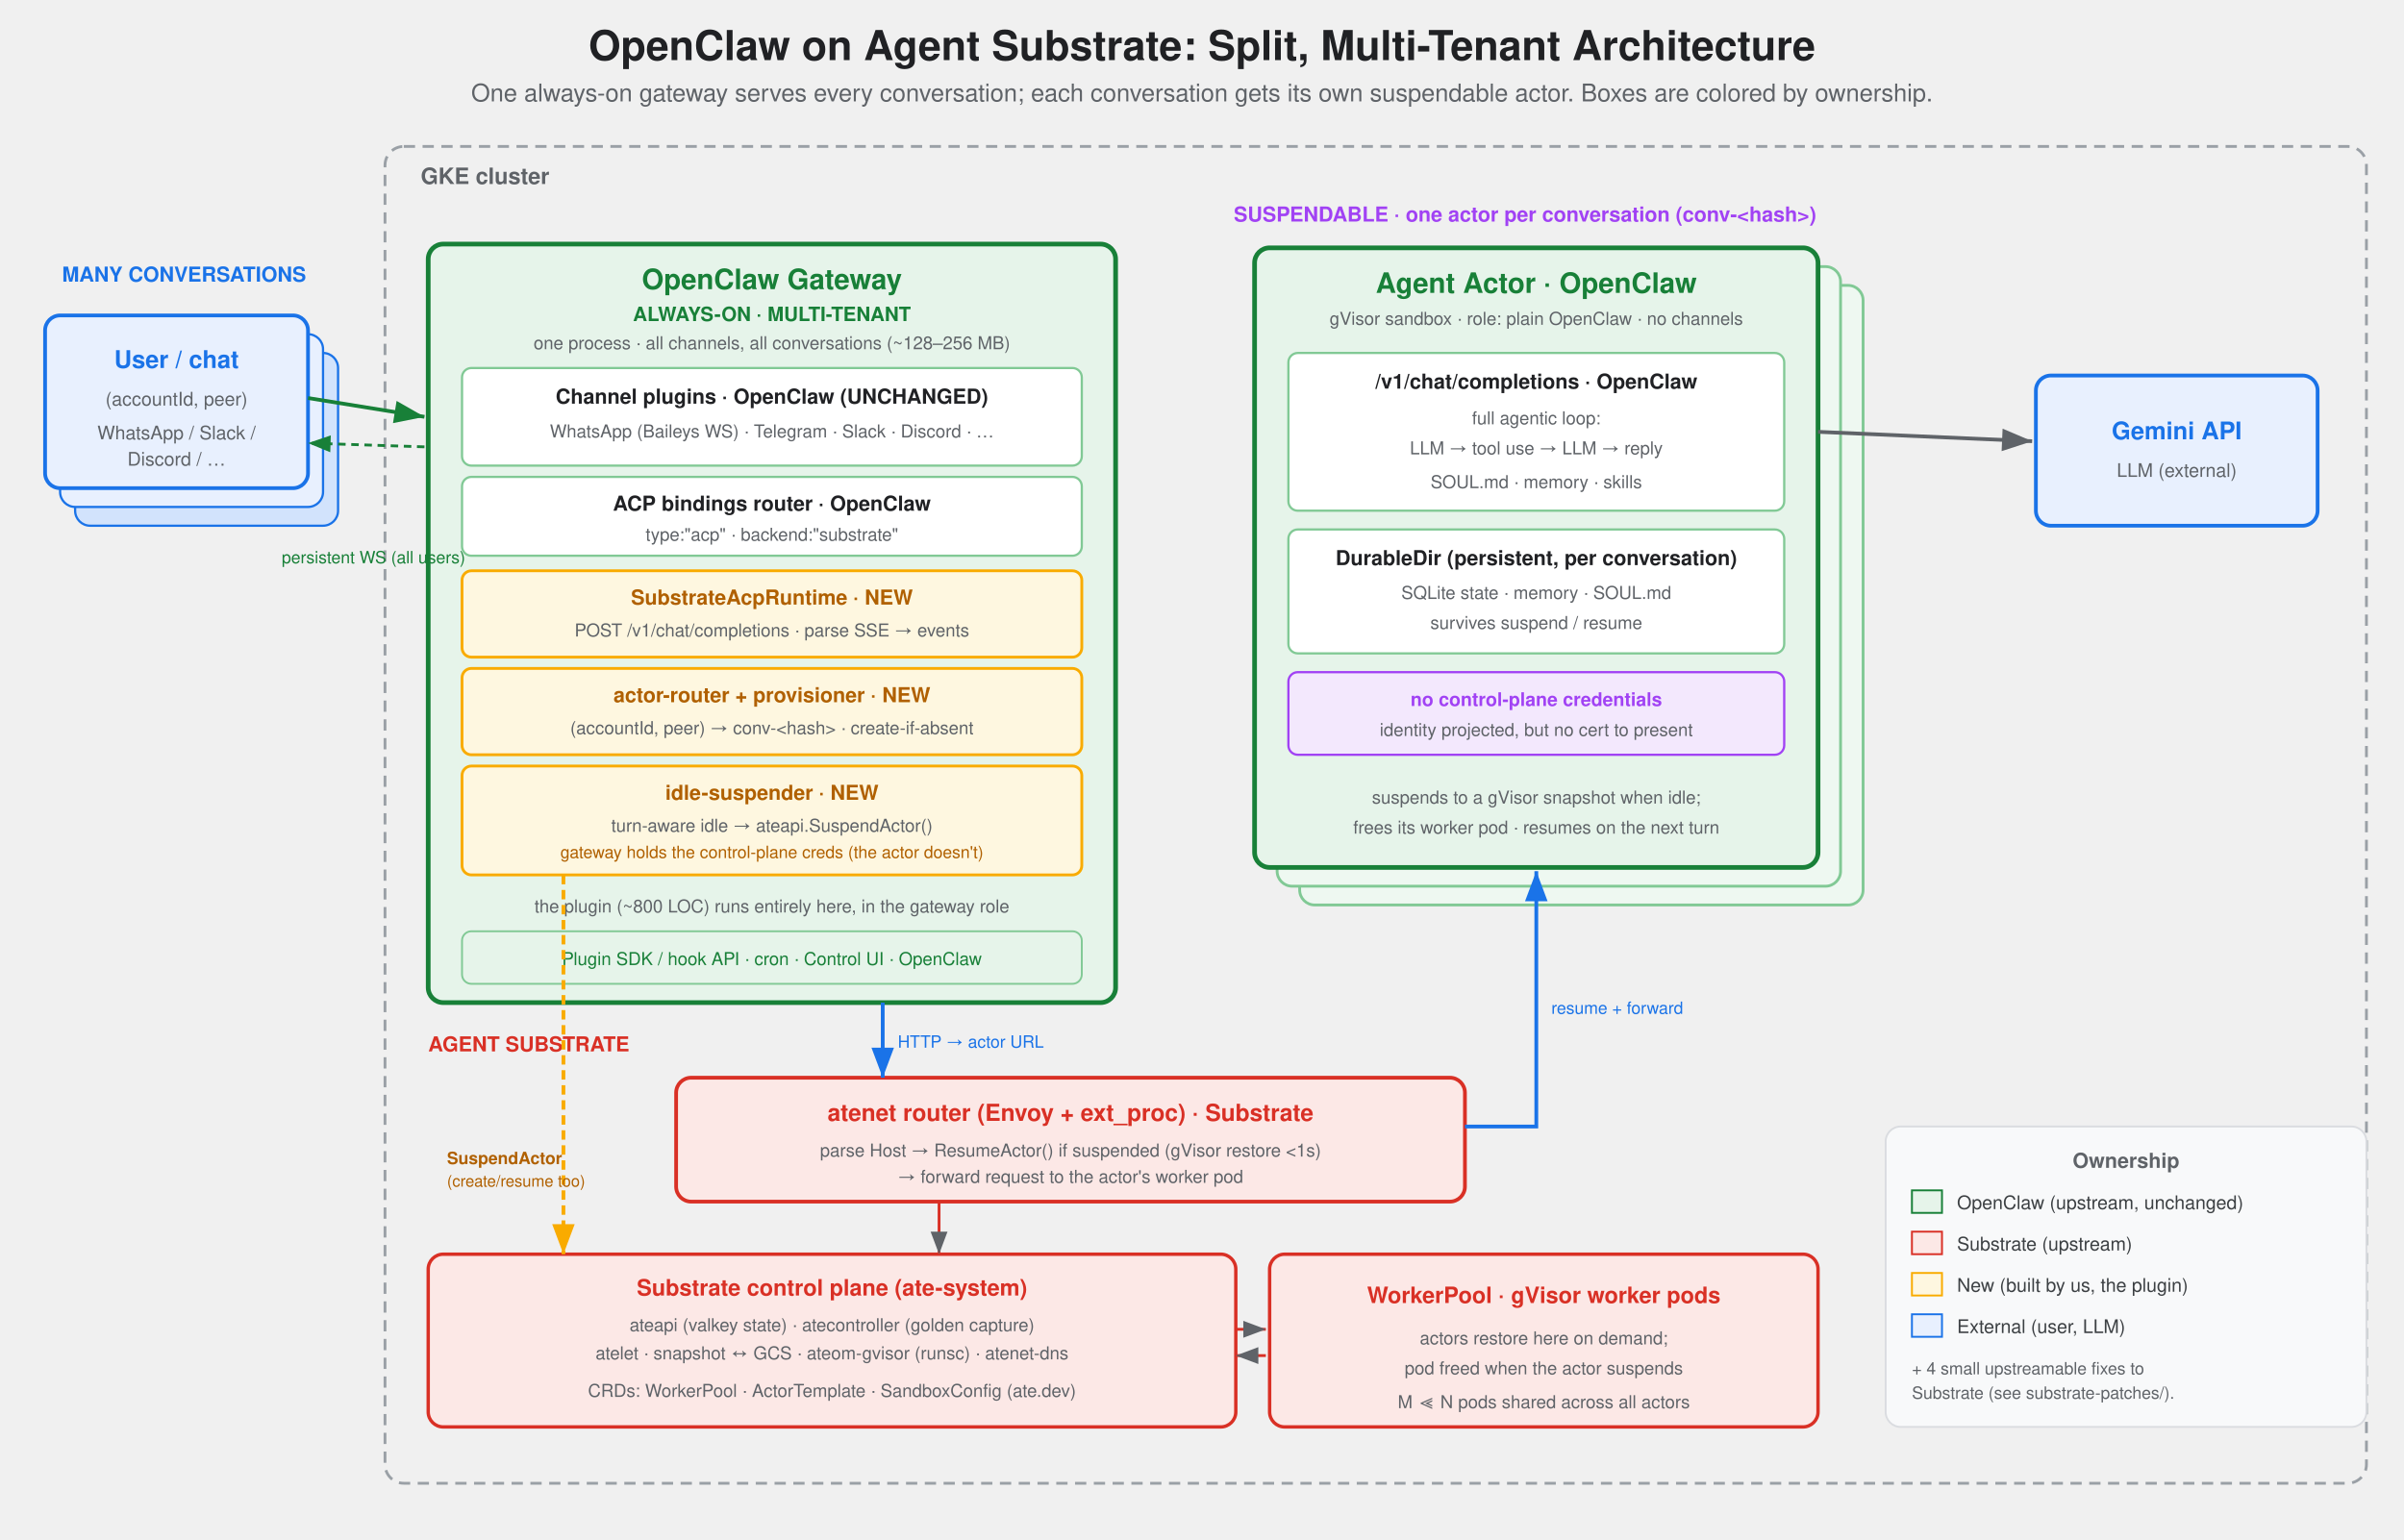
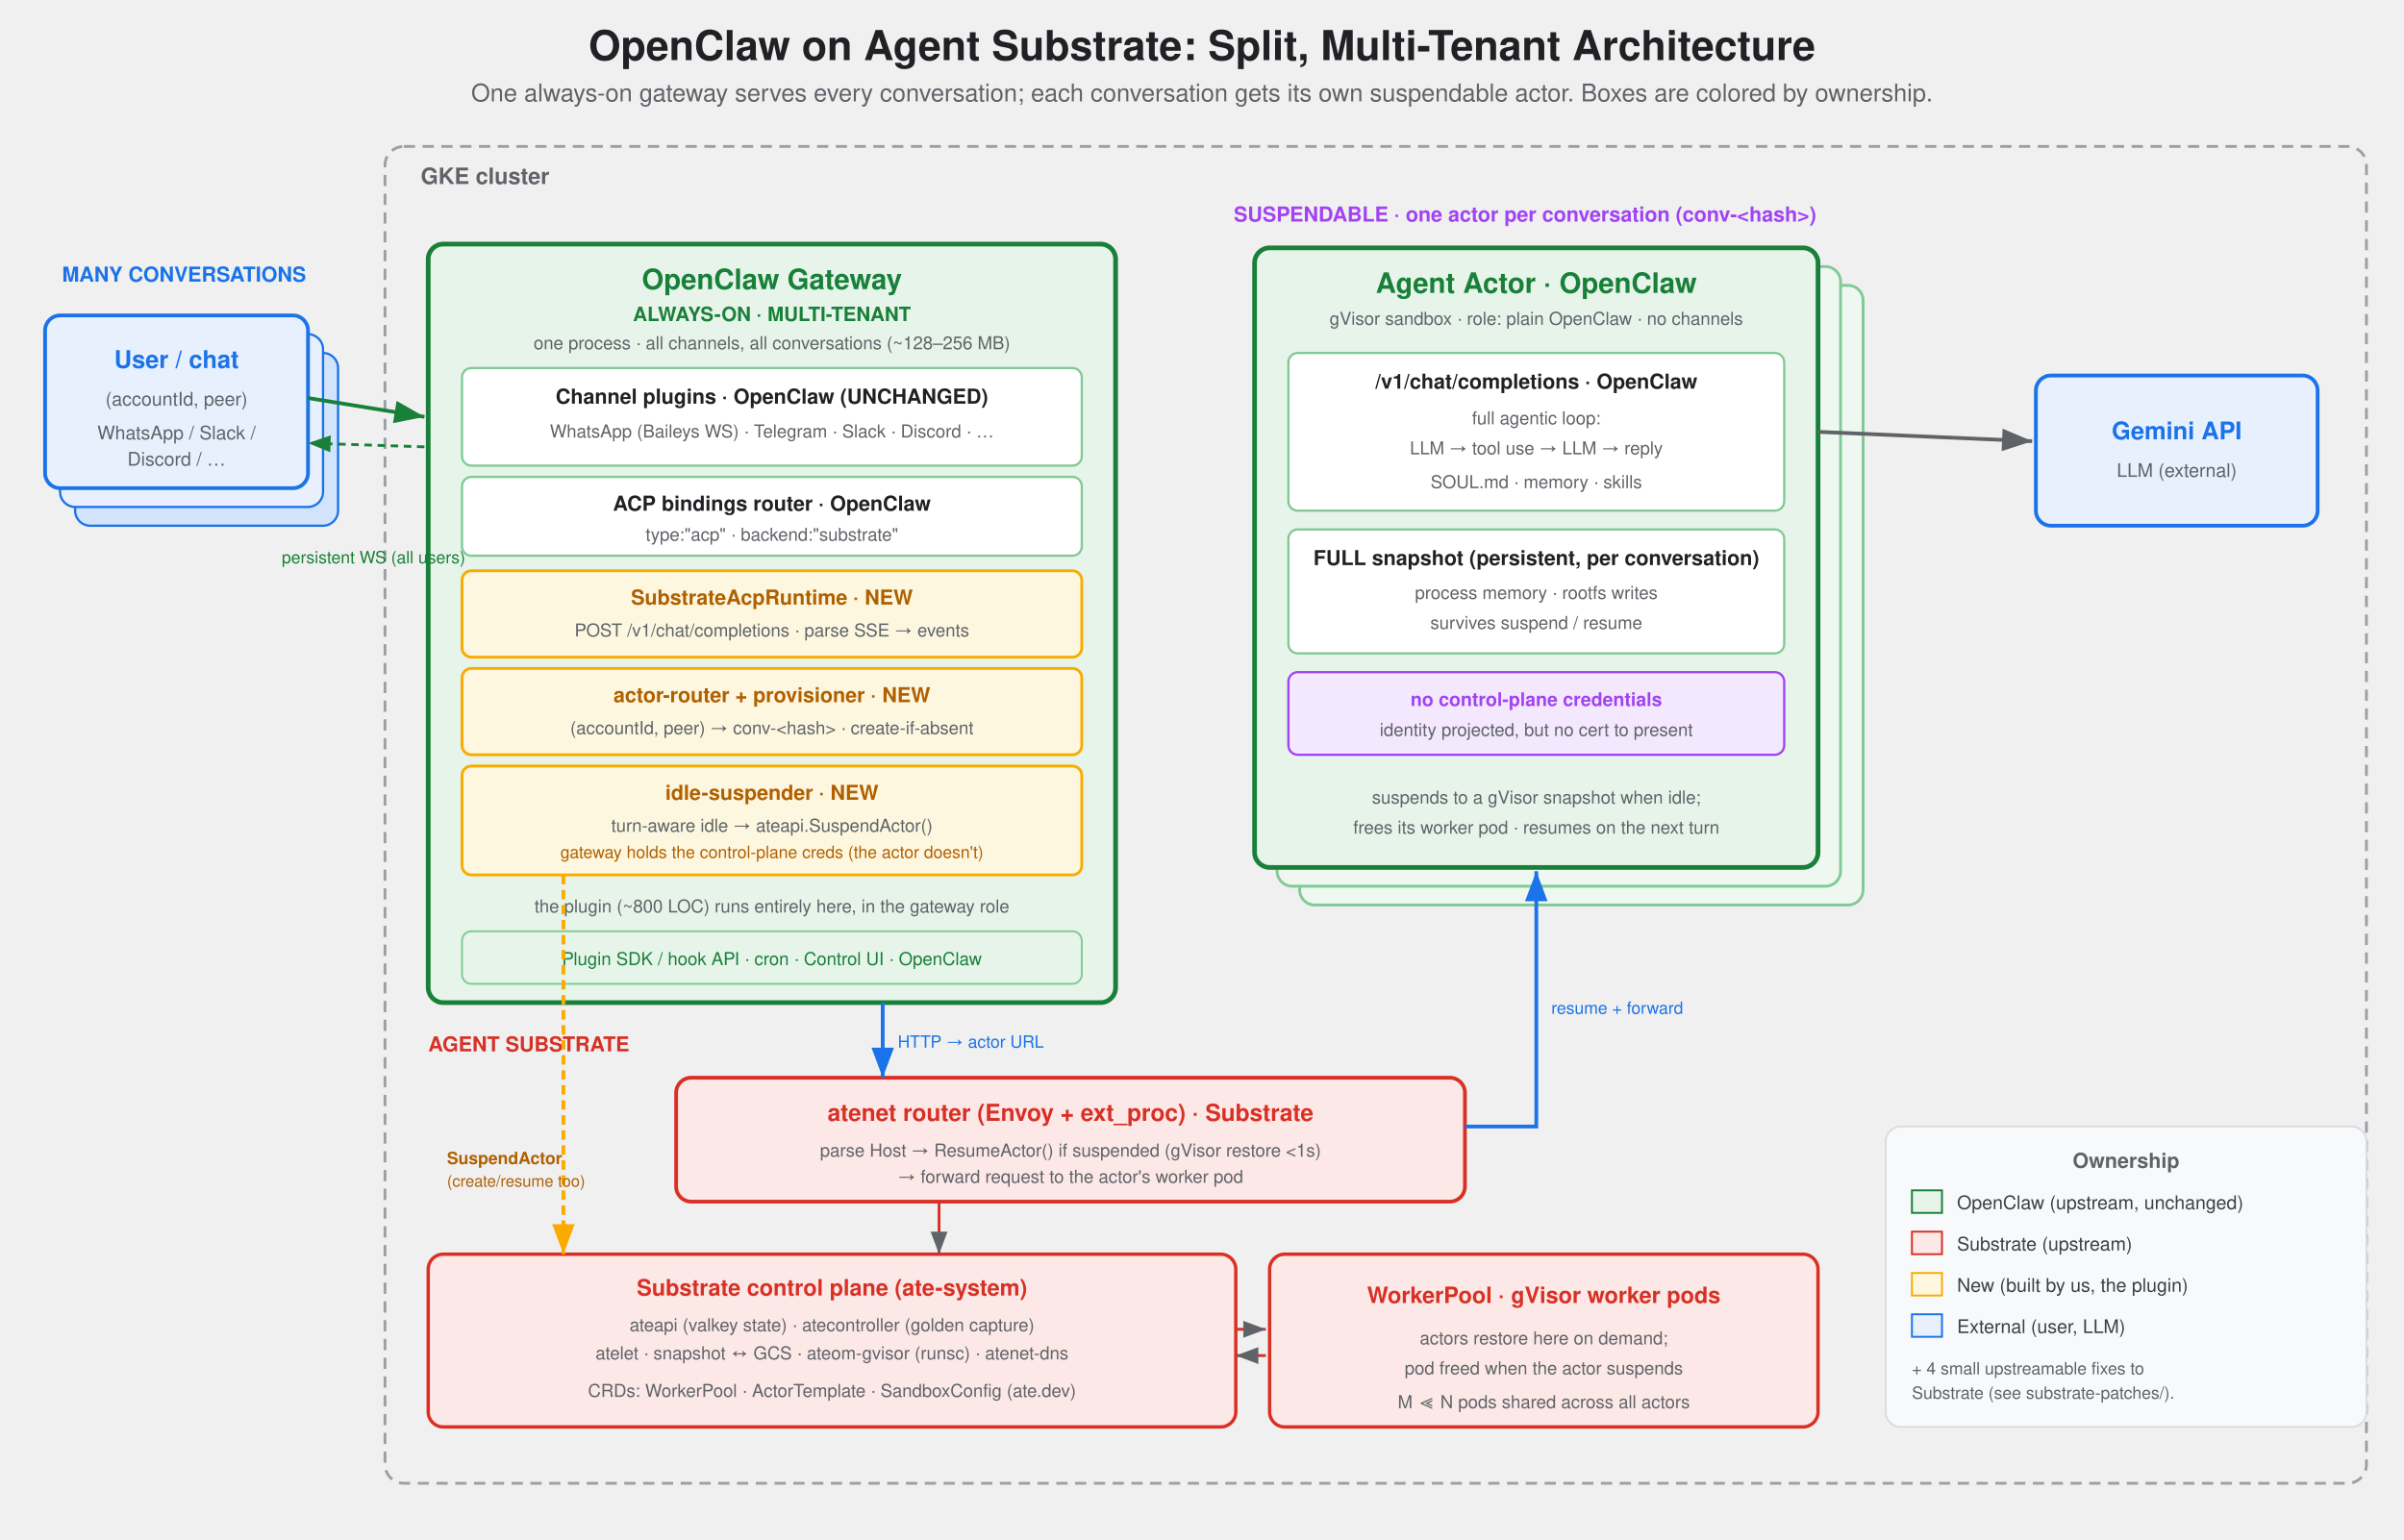
<svg xmlns="http://www.w3.org/2000/svg" width="1280" height="820" viewBox="0 0 1280 820" font-family="Helvetica, Arial, sans-serif">
  <defs>
    <marker id="arrow" markerWidth="10" markerHeight="10" refX="8" refY="3" orient="auto" markerUnits="strokeWidth">
      <path d="M0,0 L8,3 L0,6 Z" fill="#5f6368" />
    </marker>
    <marker id="arrowGreen" markerWidth="10" markerHeight="10" refX="8" refY="3" orient="auto" markerUnits="strokeWidth">
      <path d="M0,0 L8,3 L0,6 Z" fill="#188038" />
    </marker>
    <marker id="arrowBlue" markerWidth="10" markerHeight="10" refX="8" refY="3" orient="auto" markerUnits="strokeWidth">
      <path d="M0,0 L8,3 L0,6 Z" fill="#1a73e8" />
    </marker>
    <marker id="arrowAmber" markerWidth="10" markerHeight="10" refX="8" refY="3" orient="auto" markerUnits="strokeWidth">
      <path d="M0,0 L8,3 L0,6 Z" fill="#f9ab00" />
    </marker>
  </defs>
  <text x="640" y="32" text-anchor="middle" font-size="22" font-weight="700" fill="#202124">OpenClaw on Agent Substrate: Split, Multi-Tenant Architecture</text>
  <text x="640" y="54" text-anchor="middle" font-size="13" fill="#5f6368">One always-on gateway serves every conversation; each conversation gets its own suspendable actor. Boxes are colored by ownership.</text>
  <text x="98" y="150" text-anchor="middle" font-size="11" font-weight="700" fill="#1a73e8">MANY CONVERSATIONS</text>
  <rect x="40" y="188" width="140" height="92" rx="8" fill="#d2e3fc" stroke="#1a73e8" stroke-width="1.2" />
  <rect x="32" y="178" width="140" height="92" rx="8" fill="#e8f0fe" stroke="#1a73e8" stroke-width="1.2" />
  <rect x="24" y="168" width="140" height="92" rx="8" fill="#e8f0fe" stroke="#1a73e8" stroke-width="2" />
  <text x="94" y="196" text-anchor="middle" font-size="13" font-weight="700" fill="#1a73e8">User / chat</text>
  <text x="94" y="216" text-anchor="middle" font-size="10" fill="#5f6368">(accountId, peer)</text>
  <text x="94" y="234" text-anchor="middle" font-size="10" fill="#5f6368">WhatsApp / Slack /</text>
  <text x="94" y="248" text-anchor="middle" font-size="10" fill="#5f6368">Discord / …</text>
  <rect x="205" y="78" width="1055" height="712" rx="10" fill="none" stroke="#9aa0a6" stroke-width="1.5" stroke-dasharray="6 4" />
  <text x="224" y="98" font-size="12" font-weight="700" fill="#5f6368">GKE cluster</text>
  <rect x="228" y="130" width="366" height="404" rx="8" fill="#e6f4ea" stroke="#188038" stroke-width="2.5" />
  <text x="411" y="154" text-anchor="middle" font-size="15" font-weight="700" fill="#188038">OpenClaw Gateway</text>
  <text x="411" y="171" text-anchor="middle" font-size="10.5" font-weight="700" fill="#188038">ALWAYS-ON · MULTI-TENANT</text>
  <text x="411" y="186" text-anchor="middle" font-size="9.5" fill="#5f6368">one process · all channels, all conversations (~128–256 MB)</text>
  <rect x="246" y="196" width="330" height="52" rx="5" fill="#ffffff" stroke="#81c995" stroke-width="1.2" />
  <text x="411" y="215" text-anchor="middle" font-size="11" font-weight="700" fill="#202124">Channel plugins · OpenClaw (UNCHANGED)</text>
  <text x="411" y="233" text-anchor="middle" font-size="9.5" fill="#5f6368">WhatsApp (Baileys WS) · Telegram · Slack · Discord · …</text>
  <rect x="246" y="254" width="330" height="42" rx="5" fill="#ffffff" stroke="#81c995" stroke-width="1.2" />
  <text x="411" y="272" text-anchor="middle" font-size="11" font-weight="700" fill="#202124">ACP bindings router · OpenClaw</text>
  <text x="411" y="288" text-anchor="middle" font-size="9.5" fill="#5f6368">type:"acp" · backend:"substrate"</text>
  <rect x="246" y="304" width="330" height="46" rx="5" fill="#fef7e0" stroke="#f9ab00" stroke-width="1.5" />
  <text x="411" y="322" text-anchor="middle" font-size="11" font-weight="700" fill="#b06000">SubstrateAcpRuntime · NEW</text>
  <text x="411" y="339" text-anchor="middle" font-size="9.5" fill="#5f6368">POST /v1/chat/completions · parse SSE → events</text>
  <rect x="246" y="356" width="330" height="46" rx="5" fill="#fef7e0" stroke="#f9ab00" stroke-width="1.5" />
  <text x="411" y="374" text-anchor="middle" font-size="11" font-weight="700" fill="#b06000">actor-router + provisioner · NEW</text>
  <text x="411" y="391" text-anchor="middle" font-size="9.5" fill="#5f6368">(accountId, peer) → conv-&lt;hash&gt; · create-if-absent</text>
  <rect x="246" y="408" width="330" height="58" rx="5" fill="#fef7e0" stroke="#f9ab00" stroke-width="1.5" />
  <text x="411" y="426" text-anchor="middle" font-size="11" font-weight="700" fill="#b06000">idle-suspender · NEW</text>
  <text x="411" y="443" text-anchor="middle" font-size="9.5" fill="#5f6368">turn-aware idle → ateapi.SuspendActor()</text>
  <text x="411" y="457" text-anchor="middle" font-size="9" fill="#b06000">gateway holds the control-plane creds (the actor doesn't)</text>
  <text x="411" y="486" text-anchor="middle" font-size="9.5" fill="#5f6368">the plugin (~800 LOC) runs entirely here, in the gateway role</text>
  <rect x="246" y="496" width="330" height="28" rx="5" fill="#e6f4ea" stroke="#81c995" stroke-width="1" />
  <text x="411" y="514" text-anchor="middle" font-size="9.5" fill="#188038">Plugin SDK / hook API · cron · Control UI · OpenClaw</text>
  <text x="812" y="118" text-anchor="middle" font-size="11" font-weight="700" fill="#a142f4">SUSPENDABLE · one actor per conversation (conv-&lt;hash&gt;)</text>
  <rect x="692" y="152" width="300" height="330" rx="8" fill="#eef8f1" stroke="#81c995" stroke-width="1.5" />
  <rect x="680" y="142" width="300" height="330" rx="8" fill="#eef8f1" stroke="#81c995" stroke-width="1.5" />
  <rect x="668" y="132" width="300" height="330" rx="8" fill="#e6f4ea" stroke="#188038" stroke-width="2.5" />
  <text x="818" y="156" text-anchor="middle" font-size="15" font-weight="700" fill="#188038">Agent Actor · OpenClaw</text>
  <text x="818" y="173" text-anchor="middle" font-size="9.5" fill="#5f6368">gVisor sandbox · role: plain OpenClaw · no channels</text>
  <rect x="686" y="188" width="264" height="84" rx="5" fill="#ffffff" stroke="#81c995" stroke-width="1.2" />
  <text x="818" y="207" text-anchor="middle" font-size="11" font-weight="700" fill="#202124">/v1/chat/completions · OpenClaw</text>
  <text x="818" y="226" text-anchor="middle" font-size="9.5" fill="#5f6368">full agentic loop:</text>
  <text x="818" y="242" text-anchor="middle" font-size="9.5" fill="#5f6368">LLM → tool use → LLM → reply</text>
  <text x="818" y="260" text-anchor="middle" font-size="9.5" fill="#5f6368">SOUL.md · memory · skills</text>
  <rect x="686" y="282" width="264" height="66" rx="5" fill="#ffffff" stroke="#81c995" stroke-width="1.2" />
-   <text x="818" y="301" text-anchor="middle" font-size="11" font-weight="700" fill="#202124">DurableDir (persistent, per conversation)</text>
-   <text x="818" y="319" text-anchor="middle" font-size="9.5" fill="#5f6368">SQLite state · memory · SOUL.md</text>
+   <text x="818" y="301" text-anchor="middle" font-size="11" font-weight="700" fill="#202124">FULL snapshot (persistent, per conversation)</text>
+   <text x="818" y="319" text-anchor="middle" font-size="9.5" fill="#5f6368">process memory · rootfs writes</text>
  <text x="818" y="335" text-anchor="middle" font-size="9.5" fill="#5f6368">survives suspend / resume</text>
  <rect x="686" y="358" width="264" height="44" rx="5" fill="#f3e8fd" stroke="#a142f4" stroke-width="1.2" />
  <text x="818" y="376" text-anchor="middle" font-size="10" font-weight="700" fill="#a142f4">no control-plane credentials</text>
  <text x="818" y="392" text-anchor="middle" font-size="9.5" fill="#5f6368">identity projected, but no cert to present</text>
  <text x="818" y="428" text-anchor="middle" font-size="9.5" fill="#5f6368">suspends to a gVisor snapshot when idle;</text>
  <text x="818" y="444" text-anchor="middle" font-size="9.5" fill="#5f6368">frees its worker pod · resumes on the next turn</text>
  <rect x="1084" y="200" width="150" height="80" rx="8" fill="#e8f0fe" stroke="#1a73e8" stroke-width="2" />
  <text x="1159" y="234" text-anchor="middle" font-size="13" font-weight="700" fill="#1a73e8">Gemini API</text>
  <text x="1159" y="254" text-anchor="middle" font-size="10" fill="#5f6368">LLM (external)</text>
  <text x="228" y="560" font-size="11" font-weight="700" fill="#d93025">AGENT SUBSTRATE</text>
  <rect x="360" y="574" width="420" height="66" rx="8" fill="#fce8e6" stroke="#d93025" stroke-width="2" />
  <text x="570" y="597" text-anchor="middle" font-size="12.5" font-weight="700" fill="#d93025">atenet router (Envoy + ext_proc) · Substrate</text>
  <text x="570" y="616" text-anchor="middle" font-size="9.5" fill="#5f6368">parse Host → ResumeActor() if suspended (gVisor restore &lt;1s)</text>
  <text x="570" y="630" text-anchor="middle" font-size="9.5" fill="#5f6368">→ forward request to the actor's worker pod</text>
  <rect x="228" y="668" width="430" height="92" rx="8" fill="#fce8e6" stroke="#d93025" stroke-width="1.8" />
  <text x="443" y="690" text-anchor="middle" font-size="12" font-weight="700" fill="#d93025">Substrate control plane (ate-system)</text>
  <text x="443" y="709" text-anchor="middle" font-size="9.5" fill="#5f6368">ateapi (valkey state) · atecontroller (golden capture)</text>
  <text x="443" y="724" text-anchor="middle" font-size="9.5" fill="#5f6368">atelet · snapshot ↔ GCS · ateom-gvisor (runsc) · atenet-dns</text>
  <text x="443" y="744" text-anchor="middle" font-size="9.5" fill="#5f6368">CRDs: WorkerPool · ActorTemplate · SandboxConfig (ate.dev)</text>
  <rect x="676" y="668" width="292" height="92" rx="8" fill="#fce8e6" stroke="#d93025" stroke-width="1.8" />
  <text x="822" y="694" text-anchor="middle" font-size="12" font-weight="700" fill="#d93025">WorkerPool · gVisor worker pods</text>
  <text x="822" y="716" text-anchor="middle" font-size="9.5" fill="#5f6368">actors restore here on demand;</text>
  <text x="822" y="732" text-anchor="middle" font-size="9.5" fill="#5f6368">pod freed when the actor suspends</text>
  <text x="822" y="750" text-anchor="middle" font-size="9.5" fill="#5f6368">M ≪ N pods shared across all actors</text>
  <line x1="164" y1="212" x2="226" y2="222" stroke="#188038" stroke-width="2" marker-end="url(#arrowGreen)" />
  <line x1="226" y1="238" x2="164" y2="236" stroke="#188038" stroke-width="1.5" stroke-dasharray="4 3" marker-end="url(#arrowGreen)" />
  <text x="150" y="300" font-size="9" fill="#188038">persistent WS (all users)</text>
  <path d="M 470 534 L 470 574" stroke="#1a73e8" stroke-width="2" fill="none" marker-end="url(#arrowBlue)" />
  <text x="478" y="558" font-size="9" fill="#1a73e8">HTTP → actor URL</text>
  <path d="M 780 600 L 818 600 L 818 464" stroke="#1a73e8" stroke-width="2" fill="none" marker-end="url(#arrowBlue)" />
  <text x="826" y="540" font-size="9" fill="#1a73e8">resume + forward</text>
  <line x1="968" y1="230" x2="1082" y2="235" stroke="#5f6368" stroke-width="2" marker-end="url(#arrow)" />
  <path d="M 300 466 L 300 668" stroke="#f9ab00" stroke-width="2" fill="none" stroke-dasharray="5 3" marker-end="url(#arrowAmber)" />
  <text x="238" y="620" font-size="9" font-weight="700" fill="#b06000">SuspendActor</text>
  <text x="238" y="632" font-size="8.5" fill="#b06000">(create/resume too)</text>
  <path d="M 500 640 L 500 668" stroke="#d93025" stroke-width="1.5" fill="none" marker-end="url(#arrow)" />
  <line x1="658" y1="708" x2="674" y2="708" stroke="#d93025" stroke-width="1.5" marker-end="url(#arrow)" />
  <line x1="674" y1="722" x2="658" y2="722" stroke="#d93025" stroke-width="1.5" marker-end="url(#arrow)" />
  <rect x="1004" y="600" width="256" height="160" rx="8" fill="#f8f9fa" stroke="#dadce0" stroke-width="1" />
  <text x="1132" y="622" text-anchor="middle" font-size="11" font-weight="700" fill="#5f6368">Ownership</text>
  <rect x="1018" y="634" width="16" height="12" fill="#e6f4ea" stroke="#188038" />
  <text x="1042" y="644" font-size="10" fill="#3c4043">OpenClaw (upstream, unchanged)</text>
  <rect x="1018" y="656" width="16" height="12" fill="#fce8e6" stroke="#d93025" />
  <text x="1042" y="666" font-size="10" fill="#3c4043">Substrate (upstream)</text>
  <rect x="1018" y="678" width="16" height="12" fill="#fef7e0" stroke="#f9ab00" />
  <text x="1042" y="688" font-size="10" fill="#3c4043">New (built by us, the plugin)</text>
  <rect x="1018" y="700" width="16" height="12" fill="#e8f0fe" stroke="#1a73e8" />
  <text x="1042" y="710" font-size="10" fill="#3c4043">External (user, LLM)</text>
  <text x="1018" y="732" font-size="9" fill="#5f6368">+ 4 small upstreamable fixes to</text>
  <text x="1018" y="745" font-size="9" fill="#5f6368">Substrate (see substrate-patches/).</text>
</svg>
